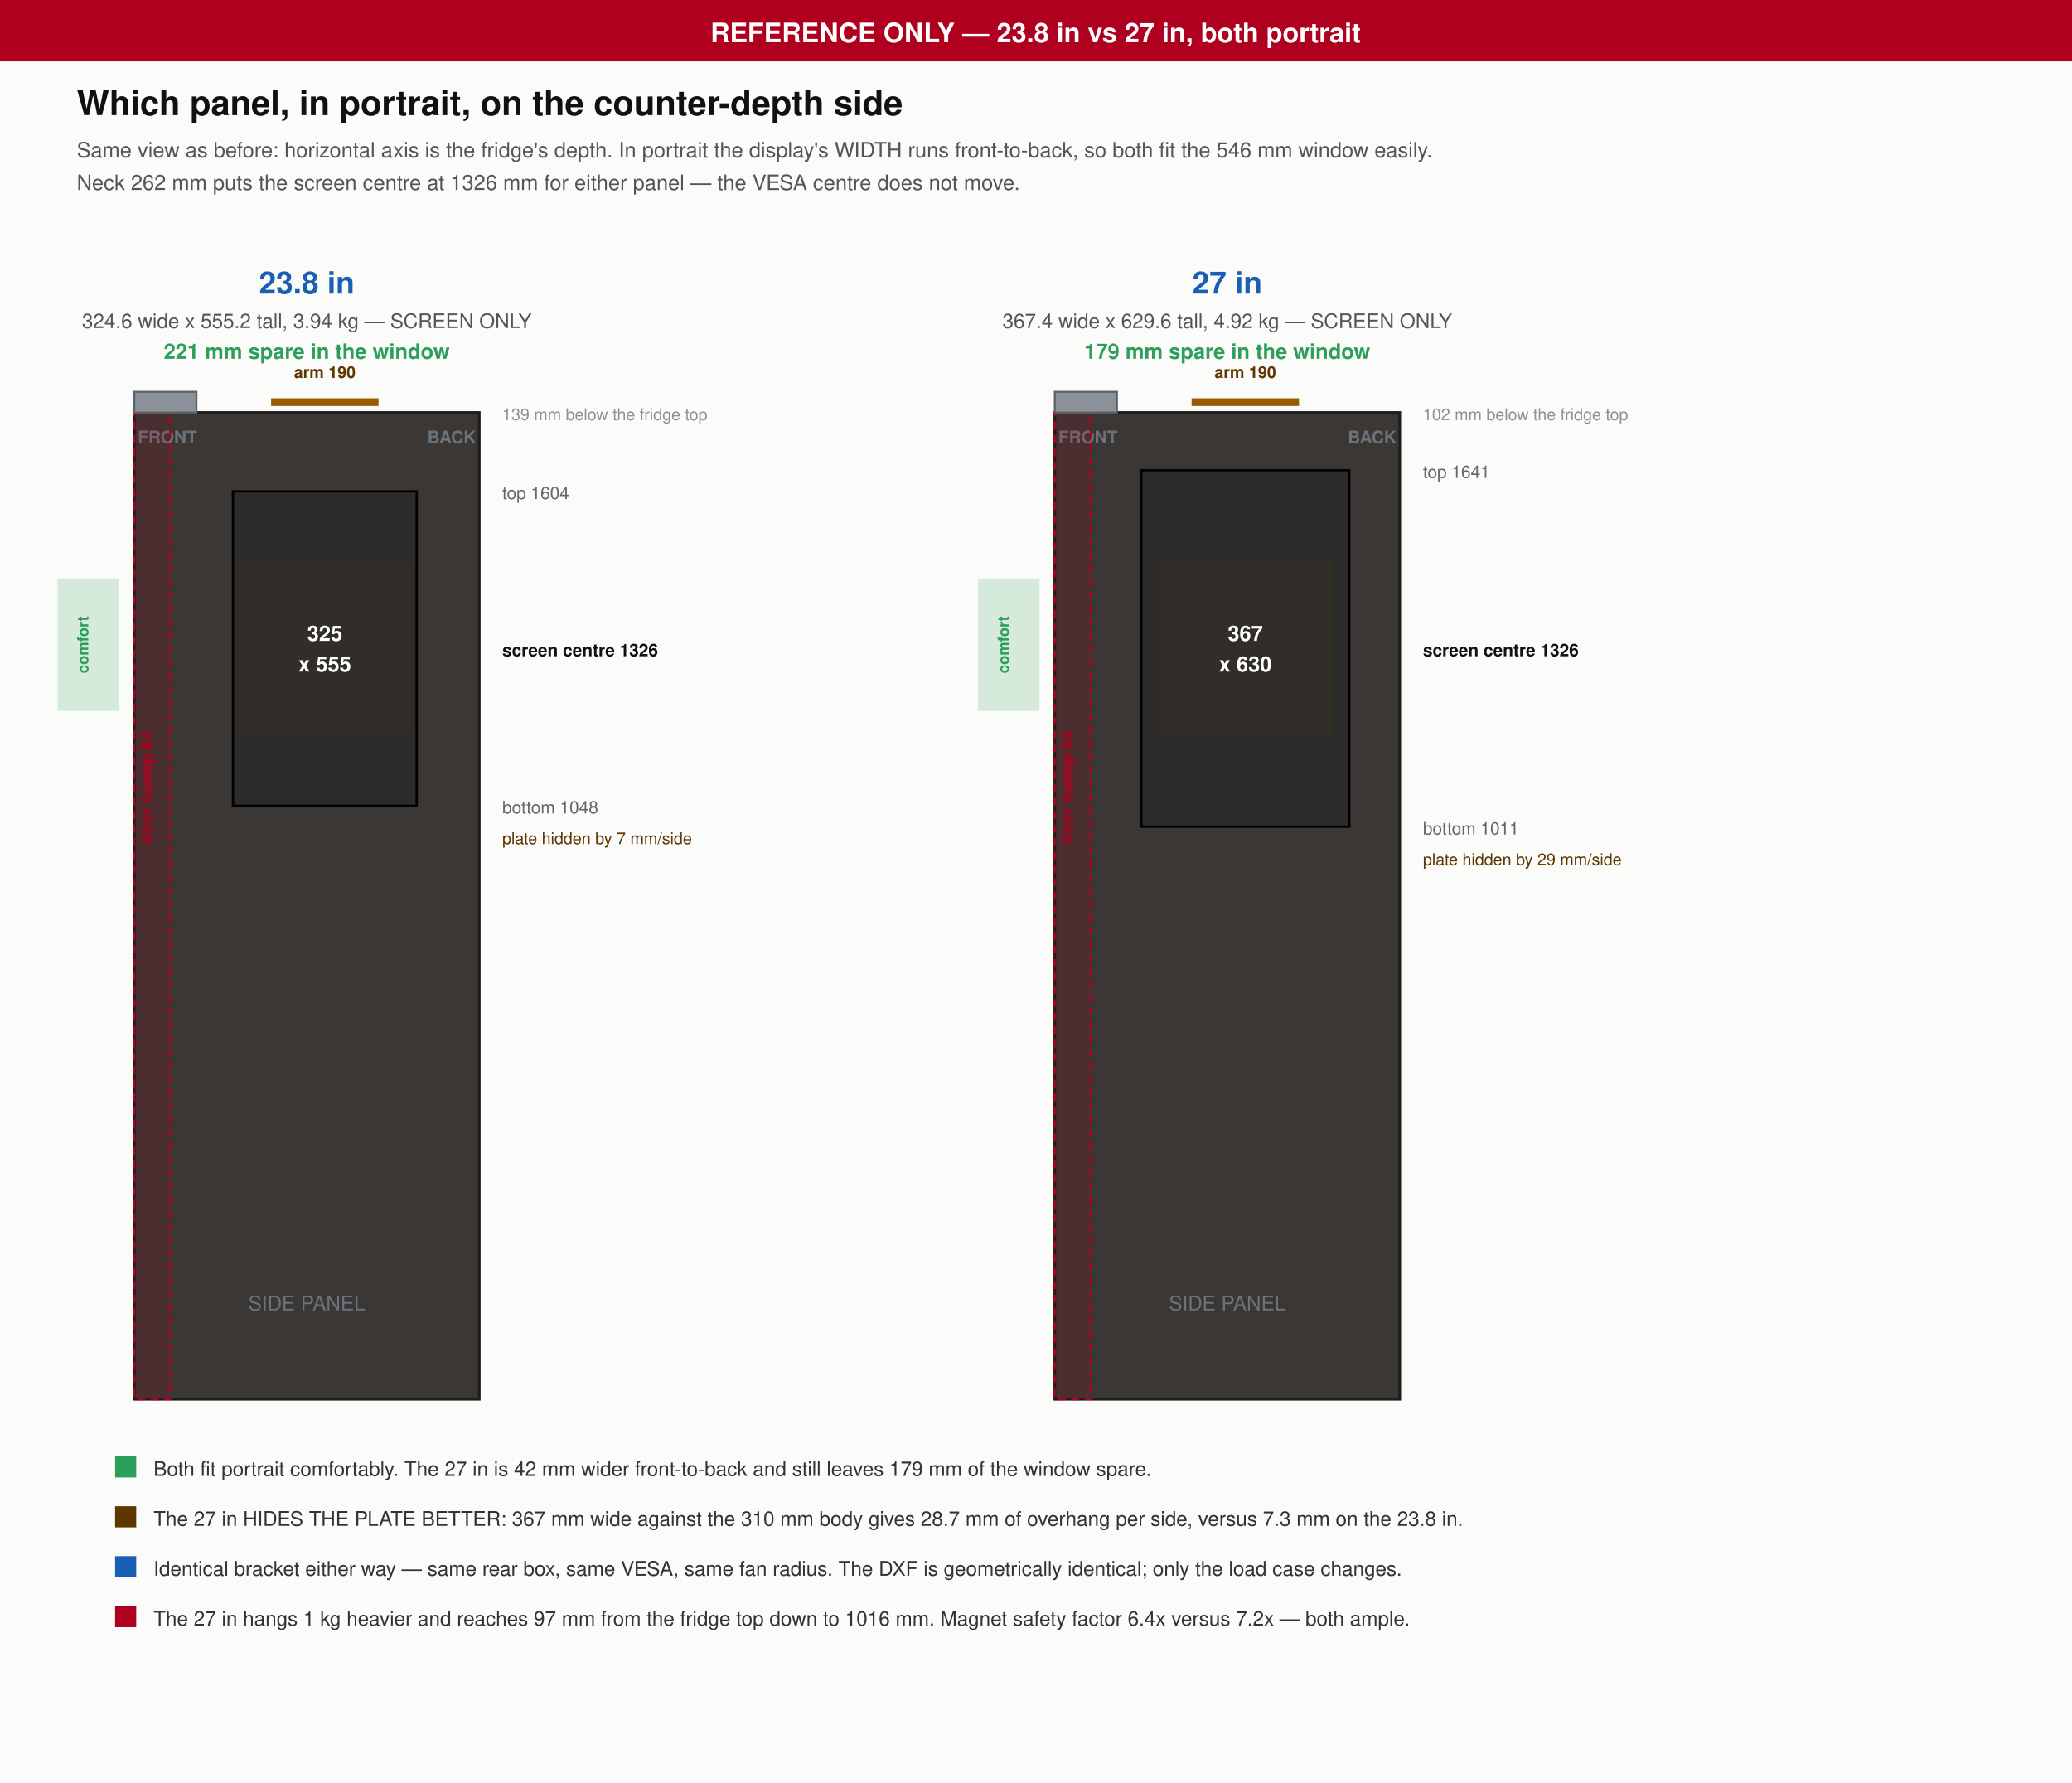
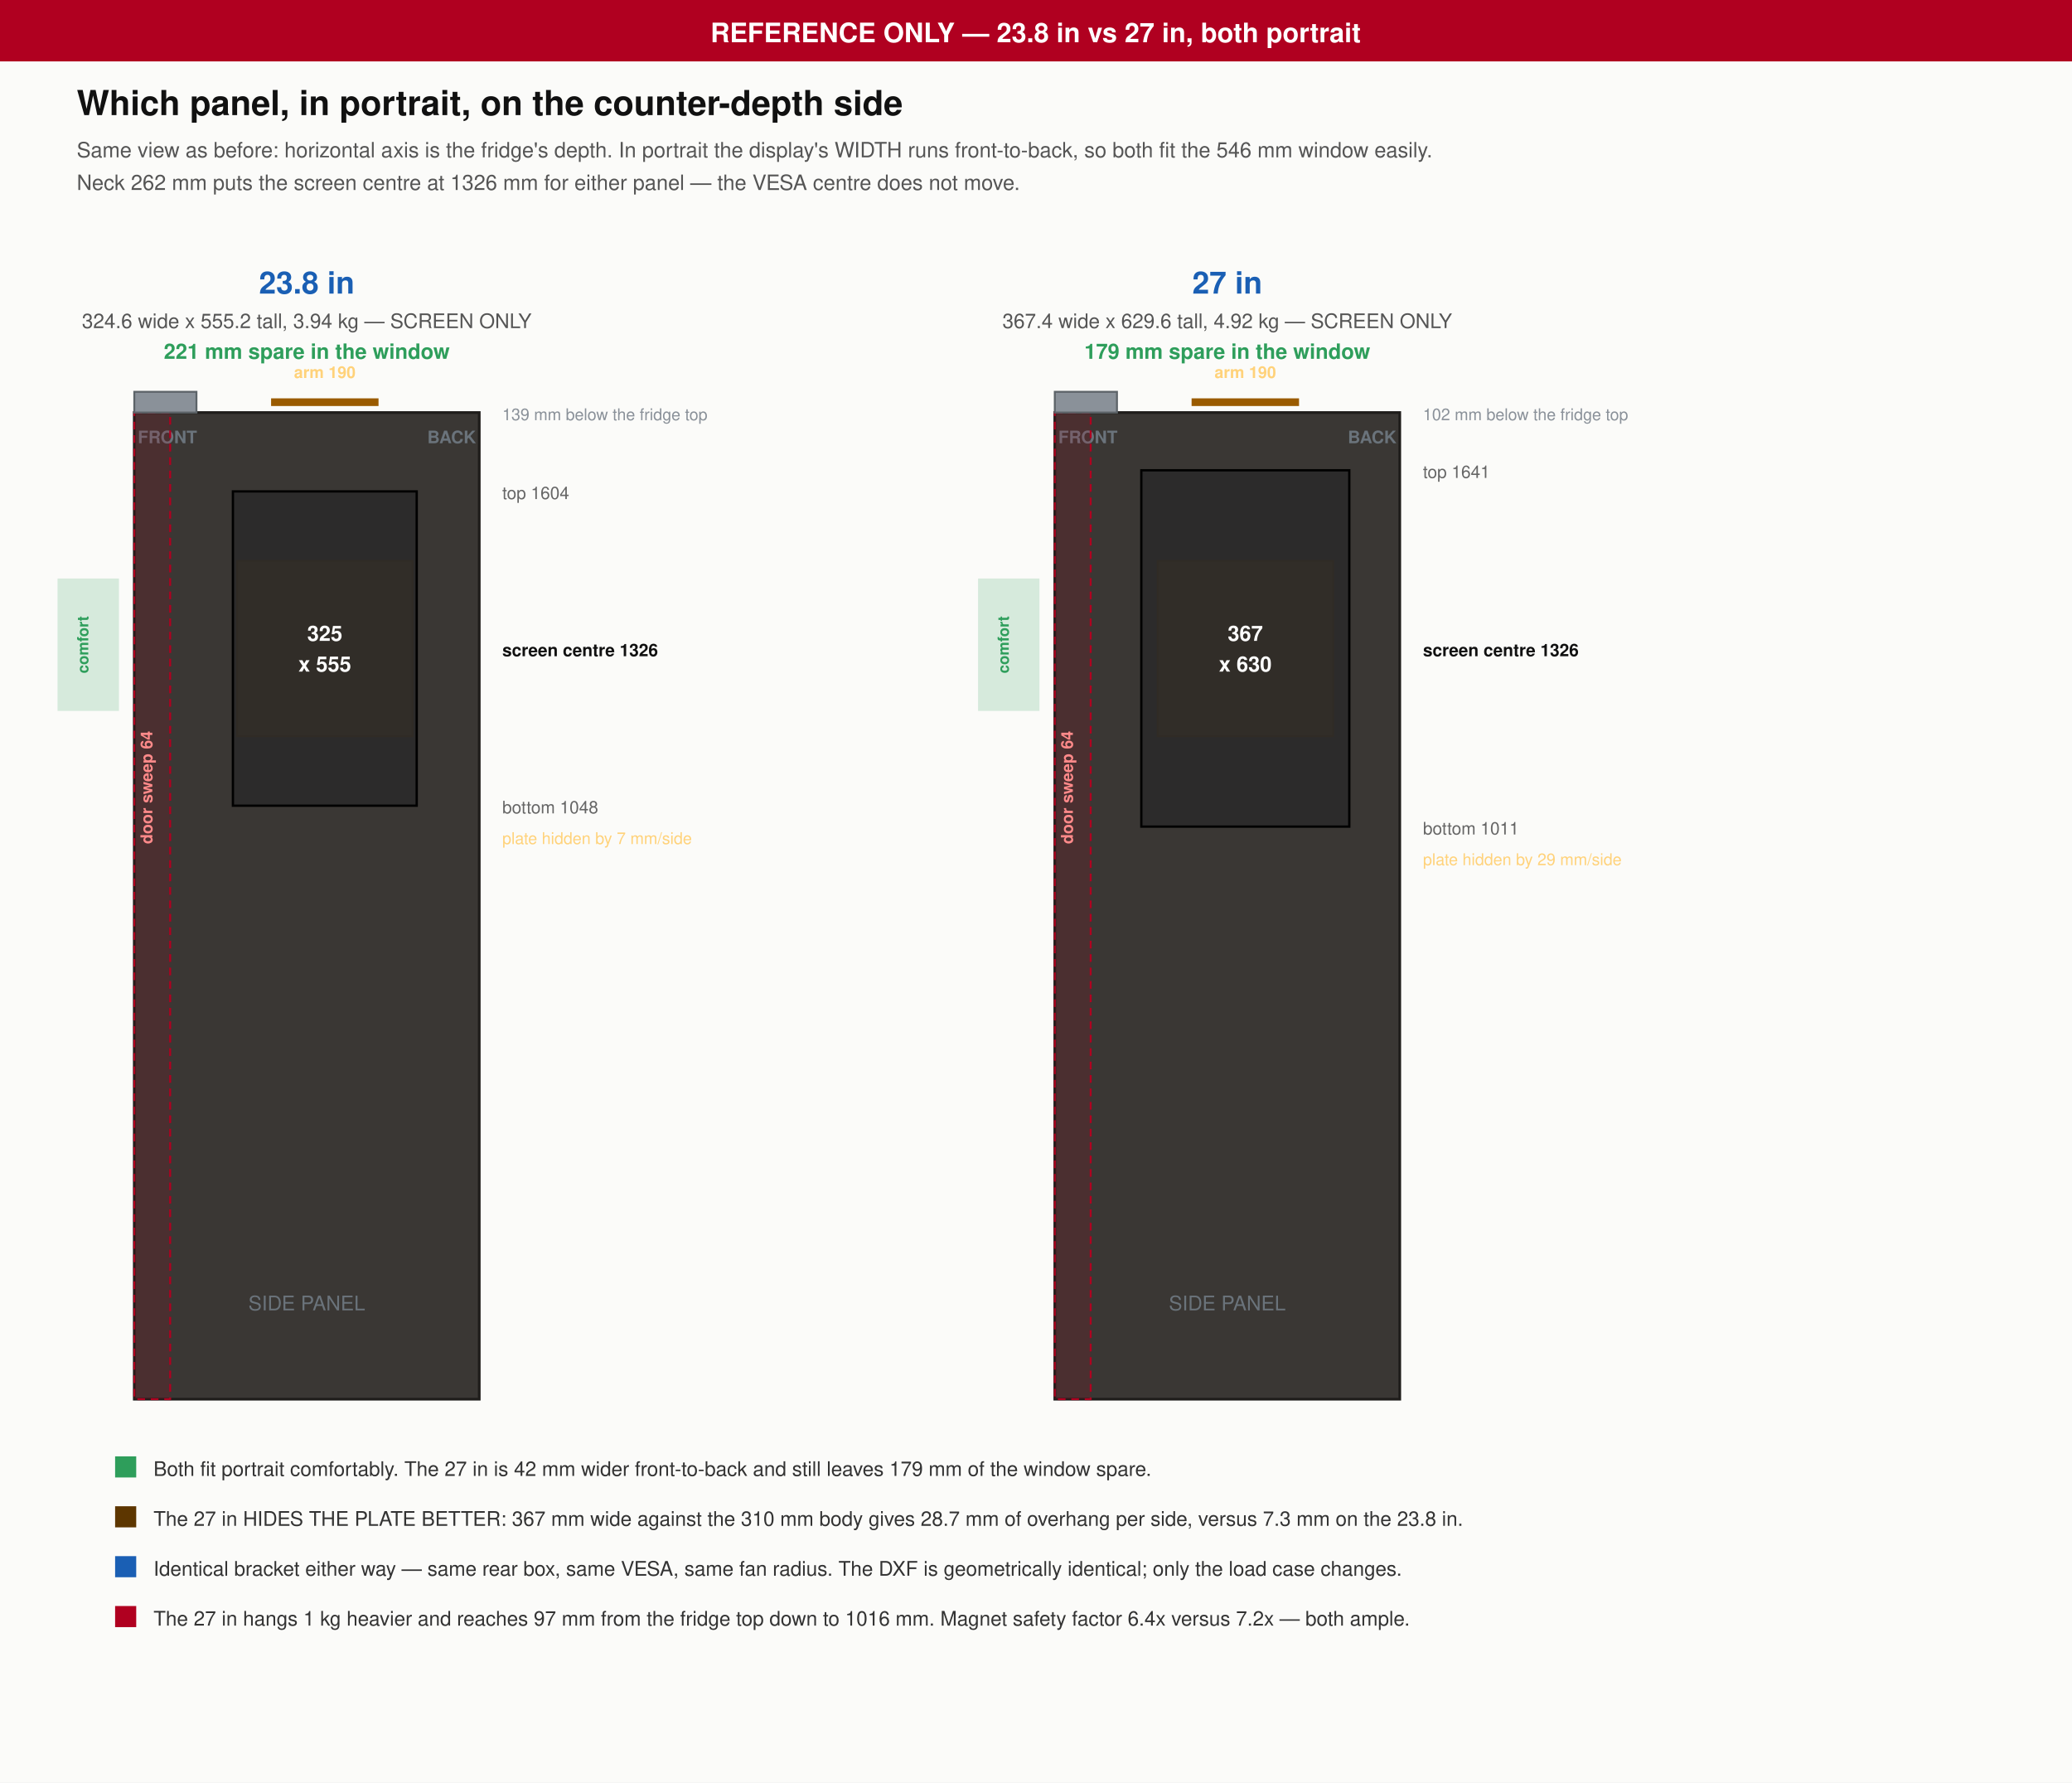
<svg xmlns="http://www.w3.org/2000/svg" width="1080" height="929" viewBox="0 0 1080 929">
  <rect width="1080" height="929" fill="#fbfbf9" />
  <rect x="0" y="0" width="1080" height="32" fill="#b00020" />
  <text x="539.8" y="22.0" font-family="Helvetica,Arial,sans-serif" font-size="14" text-anchor="middle" fill="#fff" font-weight="bold">REFERENCE ONLY — 23.8 in vs 27 in, both portrait</text>
  <text x="40.0" y="60.0" font-family="Helvetica,Arial,sans-serif" font-size="18" text-anchor="start" fill="#111" font-weight="bold">Which panel, in portrait, on the counter-depth side</text>
  <text x="40.0" y="82.0" font-family="Helvetica,Arial,sans-serif" font-size="11" text-anchor="start" fill="#555" font-weight="normal">Same view as before: horizontal axis is the fridge's depth. In portrait the display's WIDTH runs front-to-back, so both fit the 546 mm window easily.</text>
  <text x="40.0" y="99.0" font-family="Helvetica,Arial,sans-serif" font-size="11" text-anchor="start" fill="#555" font-weight="normal">Neck 262 mm puts the screen centre at 1326 mm for either panel — the VESA centre does not move.</text>
  <text x="159.9" y="153.0" font-family="Helvetica,Arial,sans-serif" font-size="16" text-anchor="middle" fill="#1a5fb4" font-weight="bold">23.8 in</text>
  <text x="159.9" y="171.0" font-family="Helvetica,Arial,sans-serif" font-size="10.5" text-anchor="middle" fill="#555" font-weight="normal">324.6 wide x 555.2 tall, 3.94 kg — SCREEN ONLY</text>
  <text x="159.9" y="187.0" font-family="Helvetica,Arial,sans-serif" font-size="11" text-anchor="middle" fill="#2e9e5b" font-weight="bold">221 mm spare in the window</text>
  <rect x="70.0" y="215.0" width="179.8" height="514.2" fill="#3a3734" stroke="#1f1d1b" stroke-width="1.4" />
  <text x="159.9" y="682.9" font-family="Helvetica,Arial,sans-serif" font-size="10.5" text-anchor="middle" fill="#6a737b" font-weight="normal">SIDE PANEL</text>
  <text x="71.8" y="231.0" font-family="Helvetica,Arial,sans-serif" font-size="9" text-anchor="start" fill="#6a737b" font-weight="bold">FRONT</text>
  <text x="248.1" y="231.0" font-family="Helvetica,Arial,sans-serif" font-size="9" text-anchor="end" fill="#6a737b" font-weight="bold">BACK</text>
  <rect x="70.0" y="215.0" width="18.7" height="514.2" fill="#b00020" fill-opacity="0.15" stroke="#b00020" stroke-width="1" stroke-dasharray="4 3" />
-   <text x="79.4" y="410.4" font-family="Helvetica,Arial,sans-serif" font-size="8.5" text-anchor="middle" fill="#b00020" font-weight="bold" transform="rotate(-90.0 79.4 410.4)">door sweep 64</text>
+   <text x="79.4" y="410.4" font-family="Helvetica,Arial,sans-serif" font-size="8.5" text-anchor="middle" fill="#ff8a8a" font-weight="bold" transform="rotate(-90.0 79.4 410.4)">door sweep 64</text>
  <rect x="70.0" y="204.2" width="32.4" height="10.8" fill="#8a9199" stroke="#5c6368" stroke-width="1" />
  <rect x="141.3" y="207.6" width="56.0" height="4" fill="#9a5b00" />
-   <text x="169.3" y="197.0" font-family="Helvetica,Arial,sans-serif" font-size="8.5" text-anchor="middle" fill="#5d3600" font-weight="bold">arm 190</text>
+   <text x="169.3" y="197.0" font-family="Helvetica,Arial,sans-serif" font-size="8.5" text-anchor="middle" fill="#ffd27a" font-weight="bold">arm 190</text>
  <rect x="123.6" y="292.3" width="91.4" height="91.4" fill="#9a5b00" fill-opacity="0.45" stroke="#5d3600" stroke-width="1" />
  <rect x="121.4" y="256.1" width="95.8" height="163.8" fill="#2b2b2b" fill-opacity="0.88" stroke="#000" stroke-width="1.2" />
  <text x="169.3" y="334.0" font-family="Helvetica,Arial,sans-serif" font-size="11" text-anchor="middle" fill="#fff" font-weight="bold">325</text>
  <text x="169.3" y="350.0" font-family="Helvetica,Arial,sans-serif" font-size="11" text-anchor="middle" fill="#fff" font-weight="bold">x 555</text>
  <rect x="30.0" y="301.5" width="32" height="69.0" fill="#2e9e5b" fill-opacity="0.18" />
  <text x="46.0" y="336.0" font-family="Helvetica,Arial,sans-serif" font-size="8" text-anchor="middle" fill="#2e9e5b" font-weight="bold" transform="rotate(-90.0 46.0 336.0)">comfort</text>
  <text x="261.8" y="260.1" font-family="Helvetica,Arial,sans-serif" font-size="9" text-anchor="start" fill="#666" font-weight="normal">top 1604</text>
  <text x="261.8" y="342.0" font-family="Helvetica,Arial,sans-serif" font-size="9" text-anchor="start" fill="#111" font-weight="bold">screen centre 1326</text>
  <text x="261.8" y="423.9" font-family="Helvetica,Arial,sans-serif" font-size="9" text-anchor="start" fill="#666" font-weight="normal">bottom 1048</text>
  <text x="261.8" y="219.0" font-family="Helvetica,Arial,sans-serif" font-size="8.5" text-anchor="start" fill="#8a9199" font-weight="normal">139 mm below the fridge top</text>
-   <text x="261.8" y="439.9" font-family="Helvetica,Arial,sans-serif" font-size="8.5" text-anchor="start" fill="#5d3600" font-weight="normal">plate hidden by 7 mm/side</text>
+   <text x="261.8" y="439.9" font-family="Helvetica,Arial,sans-serif" font-size="8.5" text-anchor="start" fill="#ffd27a" font-weight="normal">plate hidden by 7 mm/side</text>
  <text x="639.7" y="153.0" font-family="Helvetica,Arial,sans-serif" font-size="16" text-anchor="middle" fill="#1a5fb4" font-weight="bold">27 in</text>
  <text x="639.7" y="171.0" font-family="Helvetica,Arial,sans-serif" font-size="10.5" text-anchor="middle" fill="#555" font-weight="normal">367.4 wide x 629.6 tall, 4.92 kg — SCREEN ONLY</text>
  <text x="639.7" y="187.0" font-family="Helvetica,Arial,sans-serif" font-size="11" text-anchor="middle" fill="#2e9e5b" font-weight="bold">179 mm spare in the window</text>
  <rect x="549.8" y="215.0" width="179.8" height="514.2" fill="#3a3734" stroke="#1f1d1b" stroke-width="1.4" />
  <text x="639.7" y="682.9" font-family="Helvetica,Arial,sans-serif" font-size="10.5" text-anchor="middle" fill="#6a737b" font-weight="normal">SIDE PANEL</text>
  <text x="551.6" y="231.0" font-family="Helvetica,Arial,sans-serif" font-size="9" text-anchor="start" fill="#6a737b" font-weight="bold">FRONT</text>
  <text x="727.9" y="231.0" font-family="Helvetica,Arial,sans-serif" font-size="9" text-anchor="end" fill="#6a737b" font-weight="bold">BACK</text>
  <rect x="549.8" y="215.0" width="18.7" height="514.2" fill="#b00020" fill-opacity="0.15" stroke="#b00020" stroke-width="1" stroke-dasharray="4 3" />
-   <text x="559.2" y="410.4" font-family="Helvetica,Arial,sans-serif" font-size="8.5" text-anchor="middle" fill="#b00020" font-weight="bold" transform="rotate(-90.0 559.2 410.4)">door sweep 64</text>
+   <text x="559.2" y="410.4" font-family="Helvetica,Arial,sans-serif" font-size="8.5" text-anchor="middle" fill="#ff8a8a" font-weight="bold" transform="rotate(-90.0 559.2 410.4)">door sweep 64</text>
  <rect x="549.8" y="204.2" width="32.4" height="10.8" fill="#8a9199" stroke="#5c6368" stroke-width="1" />
  <rect x="621.1" y="207.6" width="56.0" height="4" fill="#9a5b00" />
-   <text x="649.1" y="197.0" font-family="Helvetica,Arial,sans-serif" font-size="8.5" text-anchor="middle" fill="#5d3600" font-weight="bold">arm 190</text>
+   <text x="649.1" y="197.0" font-family="Helvetica,Arial,sans-serif" font-size="8.5" text-anchor="middle" fill="#ffd27a" font-weight="bold">arm 190</text>
  <rect x="603.4" y="292.3" width="91.4" height="91.4" fill="#9a5b00" fill-opacity="0.45" stroke="#5d3600" stroke-width="1" />
  <rect x="594.9" y="245.1" width="108.4" height="185.7" fill="#2b2b2b" fill-opacity="0.88" stroke="#000" stroke-width="1.2" />
  <text x="649.1" y="334.0" font-family="Helvetica,Arial,sans-serif" font-size="11" text-anchor="middle" fill="#fff" font-weight="bold">367</text>
  <text x="649.1" y="350.0" font-family="Helvetica,Arial,sans-serif" font-size="11" text-anchor="middle" fill="#fff" font-weight="bold">x 630</text>
  <rect x="509.8" y="301.5" width="32" height="69.0" fill="#2e9e5b" fill-opacity="0.18" />
  <text x="525.8" y="336.0" font-family="Helvetica,Arial,sans-serif" font-size="8" text-anchor="middle" fill="#2e9e5b" font-weight="bold" transform="rotate(-90.0 525.8 336.0)">comfort</text>
  <text x="741.7" y="249.1" font-family="Helvetica,Arial,sans-serif" font-size="9" text-anchor="start" fill="#666" font-weight="normal">top 1641</text>
  <text x="741.7" y="342.0" font-family="Helvetica,Arial,sans-serif" font-size="9" text-anchor="start" fill="#111" font-weight="bold">screen centre 1326</text>
  <text x="741.7" y="434.9" font-family="Helvetica,Arial,sans-serif" font-size="9" text-anchor="start" fill="#666" font-weight="normal">bottom 1011</text>
  <text x="741.7" y="219.0" font-family="Helvetica,Arial,sans-serif" font-size="8.5" text-anchor="start" fill="#8a9199" font-weight="normal">102 mm below the fridge top</text>
-   <text x="741.7" y="450.9" font-family="Helvetica,Arial,sans-serif" font-size="8.5" text-anchor="start" fill="#5d3600" font-weight="normal">plate hidden by 29 mm/side</text>
+   <text x="741.7" y="450.9" font-family="Helvetica,Arial,sans-serif" font-size="8.5" text-anchor="start" fill="#ffd27a" font-weight="normal">plate hidden by 29 mm/side</text>
  <rect x="60" y="759" width="11" height="11" fill="#2e9e5b" />
  <text x="80.0" y="769.2" font-family="Helvetica,Arial,sans-serif" font-size="10.5" text-anchor="start" fill="#333" font-weight="normal">Both fit portrait comfortably. The 27 in is 42 mm wider front-to-back and still leaves 179 mm of the window spare.</text>
  <rect x="60" y="785" width="11" height="11" fill="#5d3600" />
  <text x="80.0" y="795.2" font-family="Helvetica,Arial,sans-serif" font-size="10.5" text-anchor="start" fill="#333" font-weight="normal">The 27 in HIDES THE PLATE BETTER: 367 mm wide against the 310 mm body gives 28.7 mm of overhang per side, versus 7.3 mm on the 23.8 in.</text>
  <rect x="60" y="811" width="11" height="11" fill="#1a5fb4" />
  <text x="80.0" y="821.2" font-family="Helvetica,Arial,sans-serif" font-size="10.5" text-anchor="start" fill="#333" font-weight="normal">Identical bracket either way — same rear box, same VESA, same fan radius. The DXF is geometrically identical; only the load case changes.</text>
  <rect x="60" y="837" width="11" height="11" fill="#b00020" />
  <text x="80.0" y="847.2" font-family="Helvetica,Arial,sans-serif" font-size="10.5" text-anchor="start" fill="#333" font-weight="normal">The 27 in hangs 1 kg heavier and reaches 97 mm from the fridge top down to 1016 mm. Magnet safety factor 6.4x versus 7.2x — both ample.</text>
</svg>
